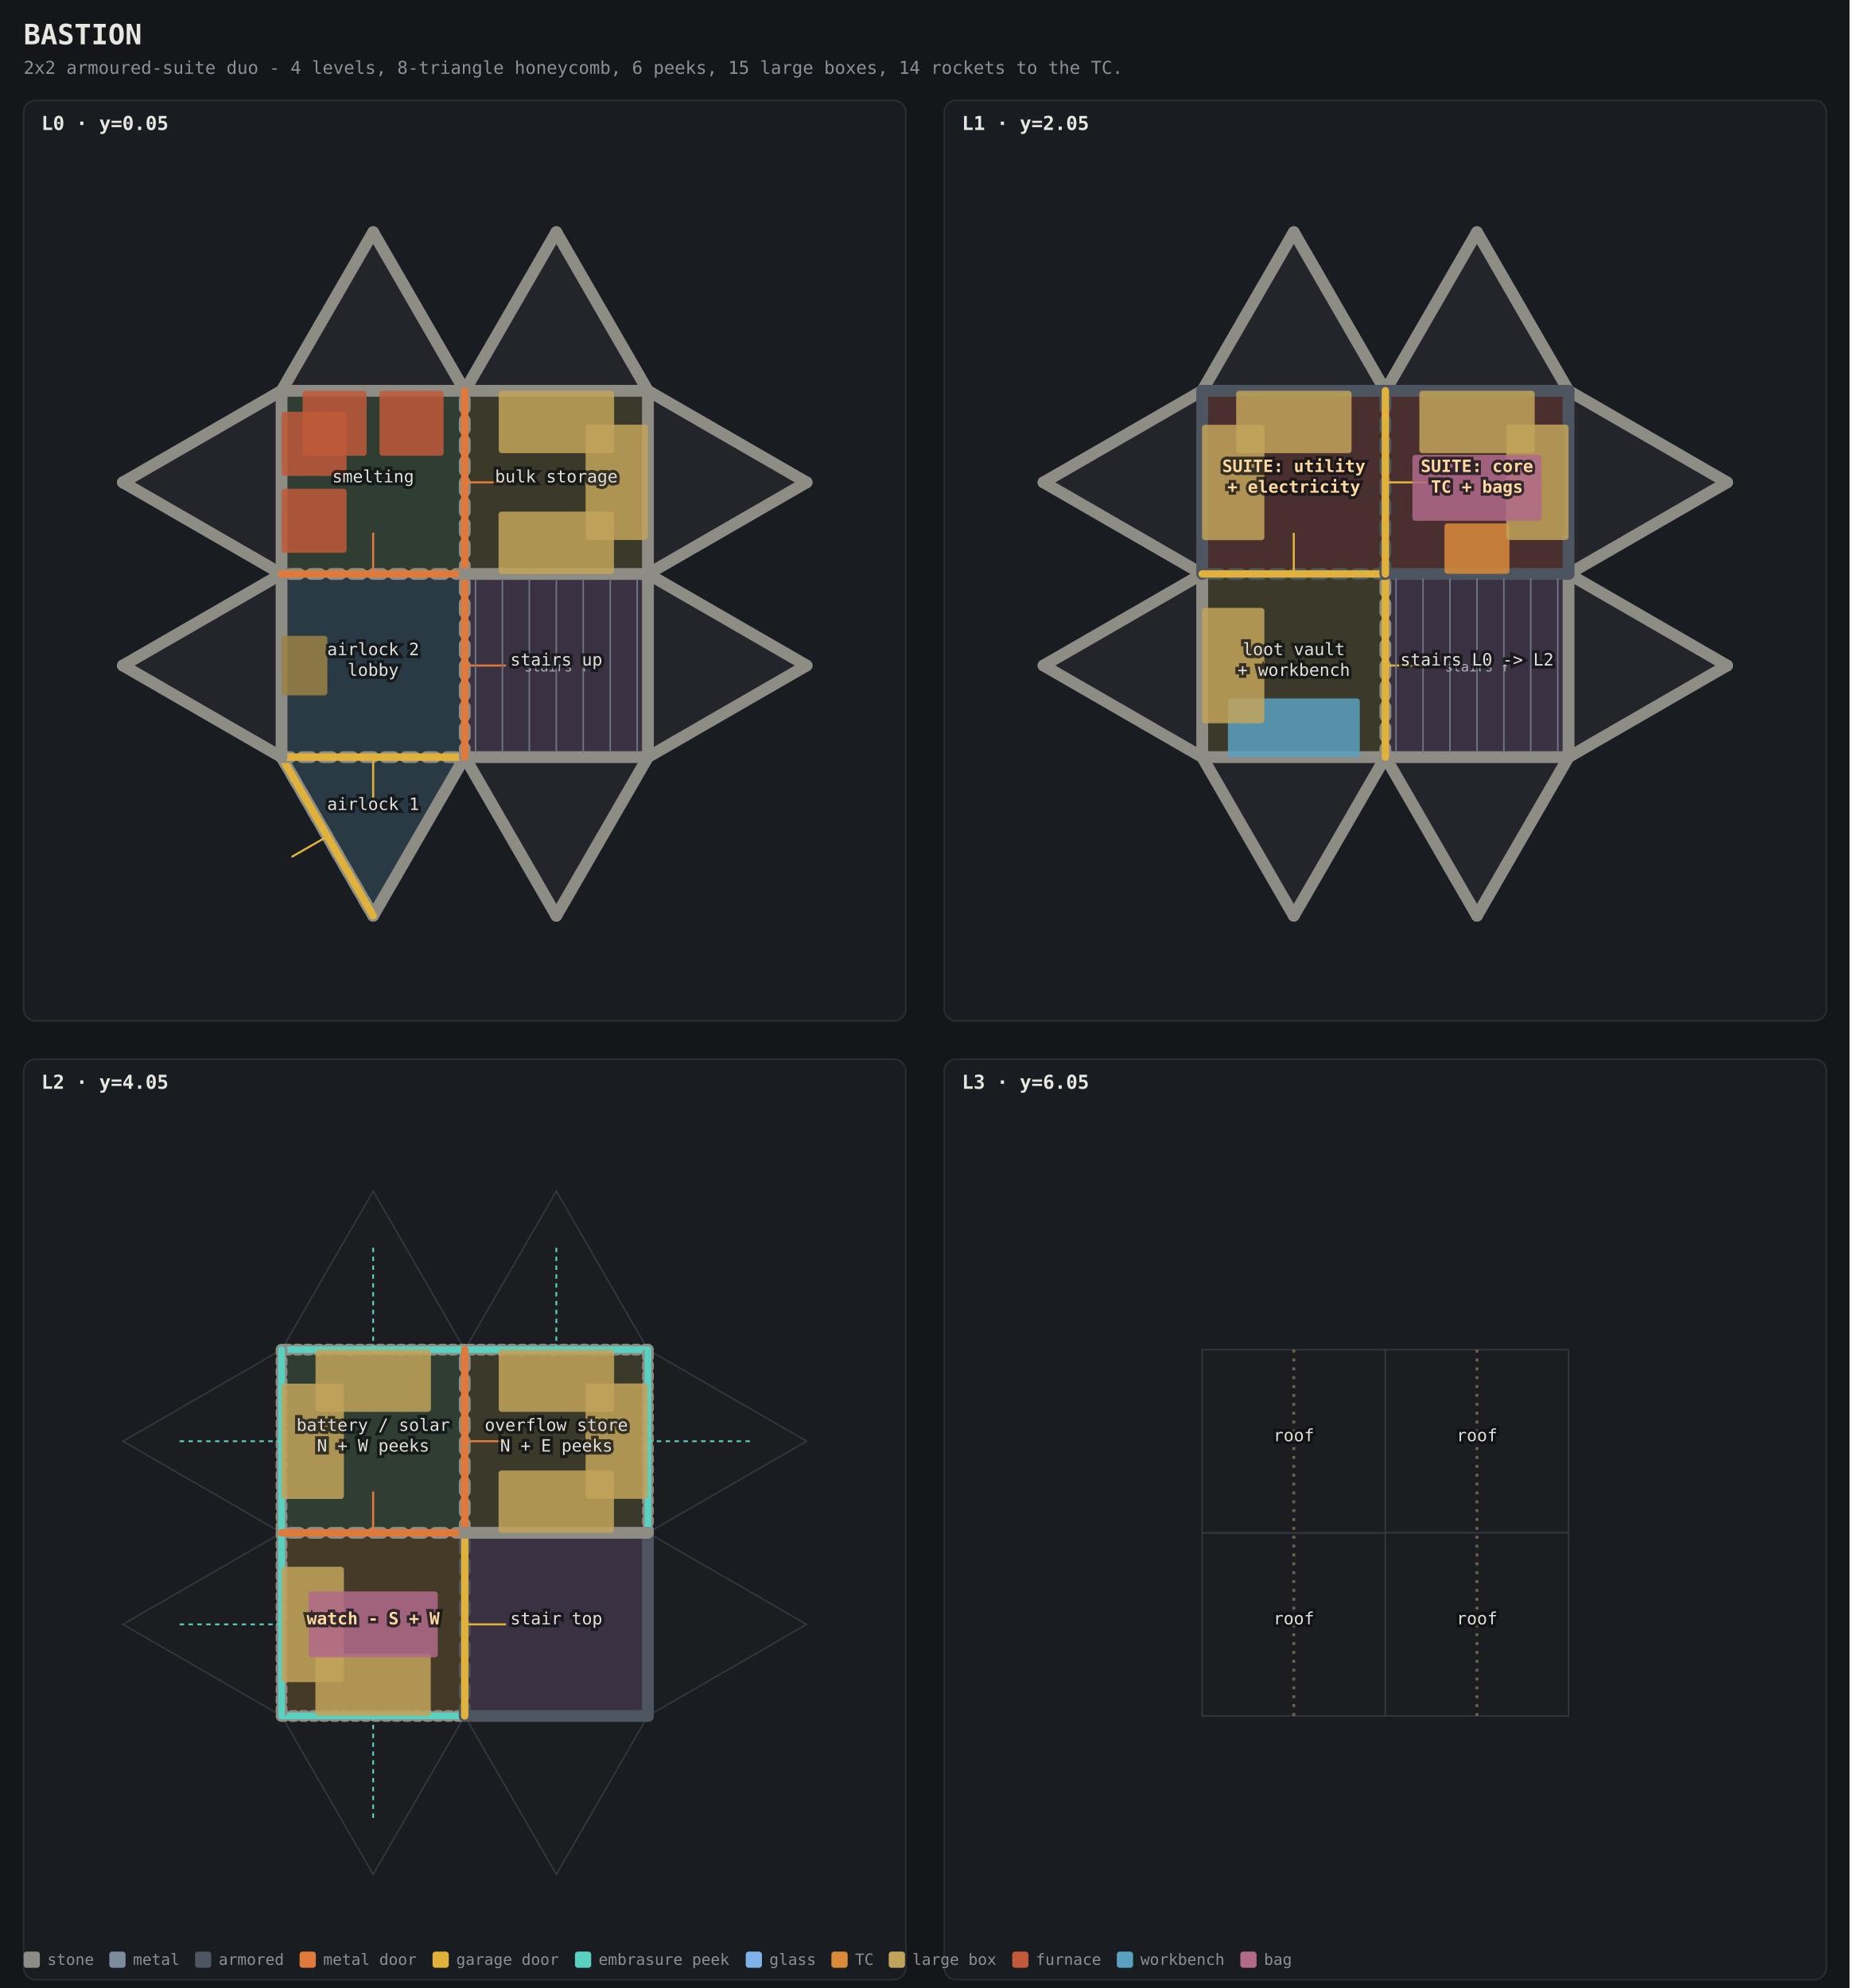
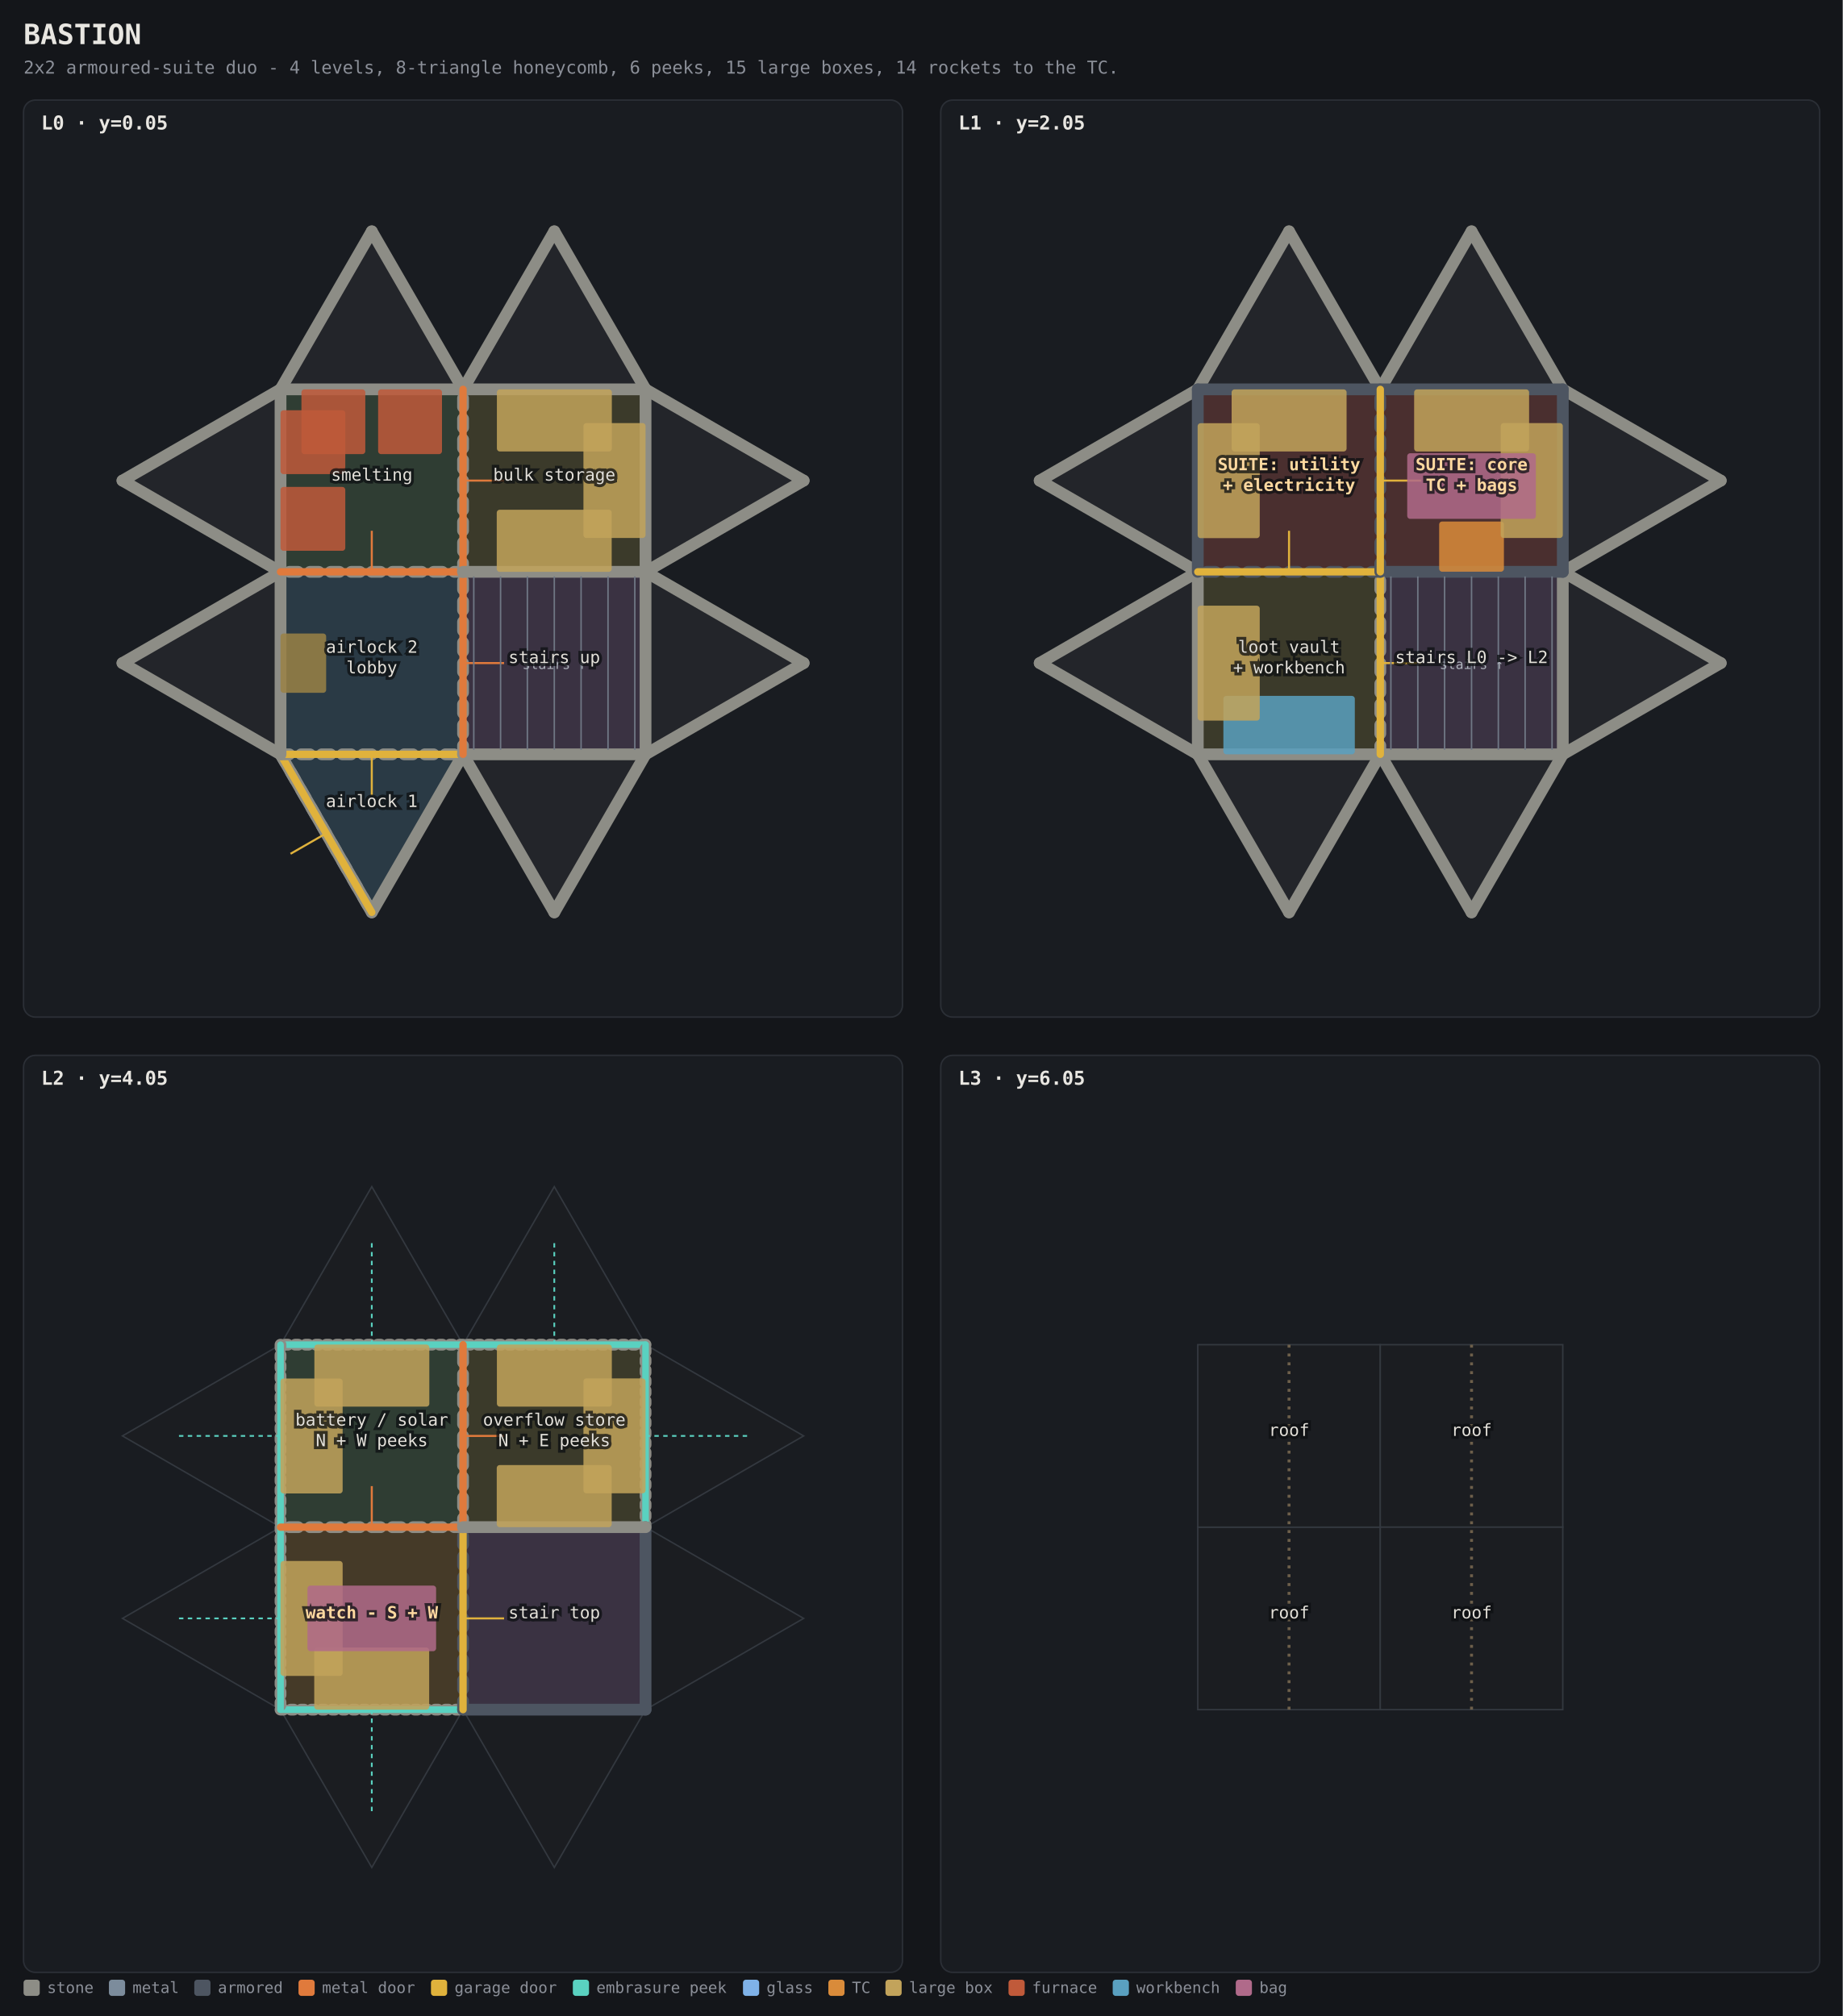
- <svg xmlns="http://www.w3.org/2000/svg" width="1252" height="1346" viewBox="0 0 1252 1346" font-family="ui-monospace,Menlo,Consolas,monospace">
+ <svg xmlns="http://www.w3.org/2000/svg" width="1252" height="1370" viewBox="0 0 1252 1370" font-family="ui-monospace,Menlo,Consolas,monospace">
  <rect width="100%" height="100%" fill="#14161a" />
  <text x="16" y="30" fill="#e8e6e1" font-size="19" font-weight="700">BASTION</text>
  <text x="16" y="50" fill="#8b8f98" font-size="12">2x2 armoured-suite duo - 4 levels, 8-triangle honeycomb, 6 peeks, 15 large boxes, 14 rockets to the TC.</text>
  <rect x="16" y="68" width="597.168" height="623.168" rx="8" fill="#191c21" stroke="#2b2f36" />
  <text x="28" y="88" fill="#e8e6e1" font-size="13" font-weight="700">L0 · y=0.05</text>
  <polygon points="190.6,512.6 314.6,512.6 314.6,388.6 190.6,388.6" fill="#2a3a45" stroke="#33383f" stroke-width="1" />
  <polygon points="314.6,512.6 438.6,512.6 438.6,388.6 314.6,388.6" fill="#3a3242" stroke="#33383f" stroke-width="1" />
  <polygon points="190.6,388.6 314.6,388.6 314.6,264.6 190.6,264.6" fill="#2f3d33" stroke="#33383f" stroke-width="1" />
  <polygon points="314.6,388.6 438.6,388.6 438.6,264.6 314.6,264.6" fill="#3b3a2a" stroke="#33383f" stroke-width="1" />
  <polygon points="190.6,512.6 314.6,512.6 252.6,620.0" fill="#2a3a45" stroke="#33383f" stroke-width="1" />
  <polygon points="190.6,388.6 190.6,512.6 83.2,450.6" fill="#23252a" stroke="#33383f" stroke-width="1" />
  <polygon points="314.6,512.6 438.6,512.6 376.6,620.0" fill="#23252a" stroke="#33383f" stroke-width="1" />
  <polygon points="438.6,512.6 438.6,388.6 546.0,450.6" fill="#23252a" stroke="#33383f" stroke-width="1" />
  <polygon points="314.6,264.6 190.6,264.6 252.6,157.2" fill="#23252a" stroke="#33383f" stroke-width="1" />
  <polygon points="190.6,264.6 190.6,388.6 83.2,326.6" fill="#23252a" stroke="#33383f" stroke-width="1" />
  <polygon points="438.6,264.6 314.6,264.6 376.6,157.2" fill="#23252a" stroke="#33383f" stroke-width="1" />
  <polygon points="438.6,388.6 438.6,264.6 546.0,326.6" fill="#23252a" stroke="#33383f" stroke-width="1" />
  <line x1="190.6" y1="512.6" x2="252.6" y2="620.0" stroke="#8d8d86" stroke-width="8" stroke-linecap="round" />
  <line x1="252.6" y1="620.0" x2="314.6" y2="512.6" stroke="#8d8d86" stroke-width="8" stroke-linecap="round" />
  <line x1="190.6" y1="388.6" x2="83.2" y2="450.6" stroke="#8d8d86" stroke-width="8" stroke-linecap="round" />
  <line x1="83.2" y1="450.6" x2="190.6" y2="512.6" stroke="#8d8d86" stroke-width="8" stroke-linecap="round" />
  <line x1="314.6" y1="512.6" x2="376.6" y2="620.0" stroke="#8d8d86" stroke-width="8" stroke-linecap="round" />
  <line x1="376.6" y1="620.0" x2="438.6" y2="512.6" stroke="#8d8d86" stroke-width="8" stroke-linecap="round" />
  <line x1="438.6" y1="512.6" x2="546.0" y2="450.6" stroke="#8d8d86" stroke-width="8" stroke-linecap="round" />
  <line x1="546.0" y1="450.6" x2="438.6" y2="388.6" stroke="#8d8d86" stroke-width="8" stroke-linecap="round" />
  <line x1="314.6" y1="264.6" x2="252.6" y2="157.2" stroke="#8d8d86" stroke-width="8" stroke-linecap="round" />
  <line x1="252.6" y1="157.2" x2="190.6" y2="264.6" stroke="#8d8d86" stroke-width="8" stroke-linecap="round" />
  <line x1="190.6" y1="264.6" x2="83.2" y2="326.6" stroke="#8d8d86" stroke-width="8" stroke-linecap="round" />
  <line x1="83.2" y1="326.6" x2="190.6" y2="388.6" stroke="#8d8d86" stroke-width="8" stroke-linecap="round" />
  <line x1="438.6" y1="264.6" x2="376.6" y2="157.2" stroke="#8d8d86" stroke-width="8" stroke-linecap="round" />
  <line x1="376.6" y1="157.2" x2="314.6" y2="264.6" stroke="#8d8d86" stroke-width="8" stroke-linecap="round" />
  <line x1="438.6" y1="388.6" x2="546.0" y2="326.6" stroke="#8d8d86" stroke-width="8" stroke-linecap="round" />
  <line x1="546.0" y1="326.6" x2="438.6" y2="264.6" stroke="#8d8d86" stroke-width="8" stroke-linecap="round" />
  <line x1="190.6" y1="512.6" x2="252.6" y2="620.0" stroke="#8d8d86" stroke-width="8" stroke-linecap="round" stroke-dasharray="6 8" />
  <line x1="190.6" y1="512.6" x2="252.6" y2="620.0" stroke="#e0b23c" stroke-width="5" stroke-linecap="round" />
  <line x1="221.6" y1="566.3" x2="197.4" y2="580.2" stroke="#e0b23c" stroke-width="1.4" />
  <line x1="190.6" y1="512.6" x2="314.6" y2="512.6" stroke="#8d8d86" stroke-width="8" stroke-linecap="round" stroke-dasharray="6 8" />
  <line x1="190.6" y1="512.6" x2="314.6" y2="512.6" stroke="#e0b23c" stroke-width="5" stroke-linecap="round" />
  <line x1="252.6" y1="512.6" x2="252.6" y2="540.5" stroke="#e0b23c" stroke-width="1.4" />
  <line x1="190.6" y1="388.6" x2="190.6" y2="512.6" stroke="#8d8d86" stroke-width="8" stroke-linecap="round" />
  <line x1="314.6" y1="512.6" x2="438.6" y2="512.6" stroke="#8d8d86" stroke-width="8" stroke-linecap="round" />
  <line x1="438.6" y1="512.6" x2="438.6" y2="388.6" stroke="#8d8d86" stroke-width="8" stroke-linecap="round" />
  <line x1="314.6" y1="264.6" x2="190.6" y2="264.6" stroke="#8d8d86" stroke-width="8" stroke-linecap="round" />
  <line x1="190.6" y1="264.6" x2="190.6" y2="388.6" stroke="#8d8d86" stroke-width="8" stroke-linecap="round" />
  <line x1="438.6" y1="264.6" x2="314.6" y2="264.6" stroke="#8d8d86" stroke-width="8" stroke-linecap="round" />
  <line x1="438.6" y1="388.6" x2="438.6" y2="264.6" stroke="#8d8d86" stroke-width="8" stroke-linecap="round" />
  <line x1="314.6" y1="512.6" x2="314.6" y2="388.6" stroke="#8d8d86" stroke-width="8" stroke-linecap="round" stroke-dasharray="6 8" />
  <line x1="314.6" y1="512.6" x2="314.6" y2="388.6" stroke="#e07a3c" stroke-width="5" stroke-linecap="round" />
  <line x1="314.6" y1="450.6" x2="342.5" y2="450.6" stroke="#e07a3c" stroke-width="1.4" />
  <line x1="314.6" y1="388.6" x2="190.6" y2="388.6" stroke="#8d8d86" stroke-width="8" stroke-linecap="round" stroke-dasharray="6 8" />
  <line x1="314.6" y1="388.6" x2="190.6" y2="388.6" stroke="#e07a3c" stroke-width="5" stroke-linecap="round" />
  <line x1="252.6" y1="388.6" x2="252.6" y2="360.7" stroke="#e07a3c" stroke-width="1.4" />
  <line x1="314.6" y1="388.6" x2="314.6" y2="264.6" stroke="#8d8d86" stroke-width="8" stroke-linecap="round" stroke-dasharray="6 8" />
  <line x1="314.6" y1="388.6" x2="314.6" y2="264.6" stroke="#e07a3c" stroke-width="5" stroke-linecap="round" />
  <line x1="314.6" y1="326.6" x2="342.5" y2="326.6" stroke="#e07a3c" stroke-width="1.4" />
  <line x1="438.6" y1="388.6" x2="314.6" y2="388.6" stroke="#8d8d86" stroke-width="8" stroke-linecap="round" />
  <line x1="431.3" y1="509.5" x2="431.3" y2="391.7" stroke="#6f7784" stroke-width="1" />
  <line x1="413.1" y1="509.5" x2="413.1" y2="391.7" stroke="#6f7784" stroke-width="1" />
  <line x1="394.8" y1="509.5" x2="394.8" y2="391.7" stroke="#6f7784" stroke-width="1" />
  <line x1="376.6" y1="509.5" x2="376.6" y2="391.7" stroke="#6f7784" stroke-width="1" />
  <line x1="358.3" y1="509.5" x2="358.3" y2="391.7" stroke="#6f7784" stroke-width="1" />
  <line x1="340.1" y1="509.5" x2="340.1" y2="391.7" stroke="#6f7784" stroke-width="1" />
  <line x1="321.9" y1="509.5" x2="321.9" y2="391.7" stroke="#6f7784" stroke-width="1" />
  <text x="376.6" y="454.6" fill="#aeb4bd" font-size="9" text-anchor="middle">stairs ↑</text>
  <g transform="translate(206.1,450.6) rotate(-90.0)">
    <rect x="-20.2" y="-15.5" width="40.3" height="31.0" rx="2" fill="#9a8146" fill-opacity="0.85" stroke="#11131600" />
  </g>
  <g transform="translate(226.5,286.6) rotate(-180.0)">
    <rect x="-21.7" y="-22.0" width="43.4" height="44.0" rx="2" fill="#c05a3a" fill-opacity="0.85" stroke="#11131600" />
  </g>
  <g transform="translate(278.6,286.6) rotate(-180.0)">
    <rect x="-21.7" y="-22.0" width="43.4" height="44.0" rx="2" fill="#c05a3a" fill-opacity="0.85" stroke="#11131600" />
  </g>
  <g transform="translate(212.6,352.6) rotate(-90.0)">
    <rect x="-21.7" y="-22.0" width="43.4" height="44.0" rx="2" fill="#c05a3a" fill-opacity="0.85" stroke="#11131600" />
  </g>
  <g transform="translate(212.6,300.5) rotate(-90.0)">
    <rect x="-21.7" y="-22.0" width="43.4" height="44.0" rx="2" fill="#c05a3a" fill-opacity="0.85" stroke="#11131600" />
  </g>
  <g transform="translate(376.6,285.7) rotate(-180.0)">
    <rect x="-39.1" y="-21.1" width="78.1" height="42.2" rx="2" fill="#c2a35b" fill-opacity="0.85" stroke="#11131600" />
  </g>
  <g transform="translate(417.5,326.6) rotate(-270.0)">
    <rect x="-39.1" y="-21.1" width="78.1" height="42.2" rx="2" fill="#c2a35b" fill-opacity="0.85" stroke="#11131600" />
  </g>
  <g transform="translate(376.6,367.5) rotate(0.0)">
    <rect x="-39.1" y="-21.1" width="78.1" height="42.2" rx="2" fill="#c2a35b" fill-opacity="0.85" stroke="#11131600" />
  </g>
  <text x="252.6" y="443.6" fill="#0d0f12" fill-opacity="0.75" font-size="11.5" text-anchor="middle" stroke="#0d0f12" stroke-opacity="0.75" stroke-width="4" paint-order="stroke">airlock 2</text>
  <text x="252.6" y="443.6" fill="#e4e1da" font-size="11.5" font-weight="400" text-anchor="middle">airlock 2</text>
  <text x="252.6" y="457.6" fill="#0d0f12" fill-opacity="0.75" font-size="11.5" text-anchor="middle" stroke="#0d0f12" stroke-opacity="0.75" stroke-width="4" paint-order="stroke">lobby</text>
  <text x="252.6" y="457.6" fill="#e4e1da" font-size="11.5" font-weight="400" text-anchor="middle">lobby</text>
  <text x="376.6" y="450.6" fill="#0d0f12" fill-opacity="0.75" font-size="11.5" text-anchor="middle" stroke="#0d0f12" stroke-opacity="0.75" stroke-width="4" paint-order="stroke">stairs up</text>
  <text x="376.6" y="450.6" fill="#e4e1da" font-size="11.5" font-weight="400" text-anchor="middle">stairs up</text>
  <text x="252.6" y="326.6" fill="#0d0f12" fill-opacity="0.75" font-size="11.5" text-anchor="middle" stroke="#0d0f12" stroke-opacity="0.75" stroke-width="4" paint-order="stroke">smelting</text>
  <text x="252.6" y="326.6" fill="#e4e1da" font-size="11.5" font-weight="400" text-anchor="middle">smelting</text>
  <text x="376.6" y="326.6" fill="#0d0f12" fill-opacity="0.75" font-size="11.5" text-anchor="middle" stroke="#0d0f12" stroke-opacity="0.75" stroke-width="4" paint-order="stroke">bulk storage</text>
  <text x="376.6" y="326.6" fill="#e4e1da" font-size="11.5" font-weight="400" text-anchor="middle">bulk storage</text>
  <text x="252.6" y="548.4" fill="#0d0f12" fill-opacity="0.75" font-size="11.5" text-anchor="middle" stroke="#0d0f12" stroke-opacity="0.75" stroke-width="4" paint-order="stroke">airlock 1</text>
  <text x="252.6" y="548.4" fill="#e4e1da" font-size="11.5" font-weight="400" text-anchor="middle">airlock 1</text>
  <rect x="639.168" y="68" width="597.168" height="623.168" rx="8" fill="#191c21" stroke="#2b2f36" />
  <text x="651.168" y="88" fill="#e8e6e1" font-size="13" font-weight="700">L1 · y=2.05</text>
  <polygon points="813.8,512.6 937.8,512.6 937.8,388.6 813.8,388.6" fill="#3b3a2a" stroke="#33383f" stroke-width="1" />
  <polygon points="813.8,512.6 937.8,512.6 875.8,620.0" fill="#23252a" stroke="#33383f" stroke-width="1" />
  <polygon points="813.8,388.6 813.8,512.6 706.4,450.6" fill="#23252a" stroke="#33383f" stroke-width="1" />
  <polygon points="937.8,512.6 1061.8,512.6 999.8,620.0" fill="#23252a" stroke="#33383f" stroke-width="1" />
  <polygon points="1061.8,512.6 1061.8,388.6 1169.1,450.6" fill="#23252a" stroke="#33383f" stroke-width="1" />
  <polygon points="937.8,264.6 813.8,264.6 875.8,157.2" fill="#23252a" stroke="#33383f" stroke-width="1" />
  <polygon points="813.8,264.6 813.8,388.6 706.4,326.6" fill="#23252a" stroke="#33383f" stroke-width="1" />
  <polygon points="1061.8,264.6 937.8,264.6 999.8,157.2" fill="#23252a" stroke="#33383f" stroke-width="1" />
  <polygon points="1061.8,388.6 1061.8,264.6 1169.1,326.6" fill="#23252a" stroke="#33383f" stroke-width="1" />
  <polygon points="813.8,388.6 937.8,388.6 937.8,264.6 813.8,264.6" fill="#4a2f2f" stroke="#33383f" stroke-width="1" />
  <polygon points="937.8,388.6 1061.8,388.6 1061.8,264.6 937.8,264.6" fill="#4a2f2f" stroke="#33383f" stroke-width="1" />
  <polygon points="937.8,512.6 1061.8,512.6 1061.8,388.6 937.8,388.6" fill="#3a3242" stroke="#33383f" stroke-width="1" />
  <line x1="813.8" y1="512.6" x2="875.8" y2="620.0" stroke="#8d8d86" stroke-width="8" stroke-linecap="round" />
  <line x1="875.8" y1="620.0" x2="937.8" y2="512.6" stroke="#8d8d86" stroke-width="8" stroke-linecap="round" />
  <line x1="813.8" y1="388.6" x2="706.4" y2="450.6" stroke="#8d8d86" stroke-width="8" stroke-linecap="round" />
  <line x1="706.4" y1="450.6" x2="813.8" y2="512.6" stroke="#8d8d86" stroke-width="8" stroke-linecap="round" />
  <line x1="937.8" y1="512.6" x2="999.8" y2="620.0" stroke="#8d8d86" stroke-width="8" stroke-linecap="round" />
  <line x1="999.8" y1="620.0" x2="1061.8" y2="512.6" stroke="#8d8d86" stroke-width="8" stroke-linecap="round" />
  <line x1="1061.8" y1="512.6" x2="1169.1" y2="450.6" stroke="#8d8d86" stroke-width="8" stroke-linecap="round" />
  <line x1="1169.1" y1="450.6" x2="1061.8" y2="388.6" stroke="#8d8d86" stroke-width="8" stroke-linecap="round" />
  <line x1="937.8" y1="264.6" x2="875.8" y2="157.2" stroke="#8d8d86" stroke-width="8" stroke-linecap="round" />
  <line x1="875.8" y1="157.2" x2="813.8" y2="264.6" stroke="#8d8d86" stroke-width="8" stroke-linecap="round" />
  <line x1="813.8" y1="264.6" x2="706.4" y2="326.6" stroke="#8d8d86" stroke-width="8" stroke-linecap="round" />
  <line x1="706.4" y1="326.6" x2="813.8" y2="388.6" stroke="#8d8d86" stroke-width="8" stroke-linecap="round" />
  <line x1="1061.8" y1="264.6" x2="999.8" y2="157.2" stroke="#8d8d86" stroke-width="8" stroke-linecap="round" />
  <line x1="999.8" y1="157.2" x2="937.8" y2="264.6" stroke="#8d8d86" stroke-width="8" stroke-linecap="round" />
  <line x1="1061.8" y1="388.6" x2="1169.1" y2="326.6" stroke="#8d8d86" stroke-width="8" stroke-linecap="round" />
  <line x1="1169.1" y1="326.6" x2="1061.8" y2="264.6" stroke="#8d8d86" stroke-width="8" stroke-linecap="round" />
  <line x1="813.8" y1="512.6" x2="937.8" y2="512.6" stroke="#8d8d86" stroke-width="8" stroke-linecap="round" />
  <line x1="813.8" y1="388.6" x2="813.8" y2="512.6" stroke="#8d8d86" stroke-width="8" stroke-linecap="round" />
  <line x1="937.8" y1="512.6" x2="1061.8" y2="512.6" stroke="#8d8d86" stroke-width="8" stroke-linecap="round" />
  <line x1="1061.8" y1="512.6" x2="1061.8" y2="388.6" stroke="#8d8d86" stroke-width="8" stroke-linecap="round" />
  <line x1="937.8" y1="264.6" x2="813.8" y2="264.6" stroke="#4d5561" stroke-width="8" stroke-linecap="round" />
  <line x1="813.8" y1="264.6" x2="813.8" y2="388.6" stroke="#4d5561" stroke-width="8" stroke-linecap="round" />
  <line x1="1061.8" y1="264.6" x2="937.8" y2="264.6" stroke="#4d5561" stroke-width="8" stroke-linecap="round" />
  <line x1="1061.8" y1="388.6" x2="1061.8" y2="264.6" stroke="#4d5561" stroke-width="8" stroke-linecap="round" />
  <line x1="1061.8" y1="388.6" x2="937.8" y2="388.6" stroke="#4d5561" stroke-width="8" stroke-linecap="round" />
  <line x1="937.8" y1="512.6" x2="937.8" y2="388.6" stroke="#8d8d86" stroke-width="8" stroke-linecap="round" stroke-dasharray="6 8" />
  <line x1="937.8" y1="512.6" x2="937.8" y2="388.6" stroke="#e0b23c" stroke-width="5" stroke-linecap="round" />
  <line x1="937.8" y1="450.6" x2="965.7" y2="450.6" stroke="#e0b23c" stroke-width="1.4" />
  <line x1="937.8" y1="388.6" x2="813.8" y2="388.6" stroke="#4d5561" stroke-width="8" stroke-linecap="round" stroke-dasharray="6 8" />
  <line x1="937.8" y1="388.6" x2="813.8" y2="388.6" stroke="#e0b23c" stroke-width="5" stroke-linecap="round" />
  <line x1="875.8" y1="388.6" x2="875.8" y2="360.7" stroke="#e0b23c" stroke-width="1.4" />
  <line x1="937.8" y1="388.6" x2="937.8" y2="264.6" stroke="#4d5561" stroke-width="8" stroke-linecap="round" stroke-dasharray="6 8" />
  <line x1="937.8" y1="388.6" x2="937.8" y2="264.6" stroke="#e0b23c" stroke-width="5" stroke-linecap="round" />
  <line x1="937.8" y1="326.6" x2="965.7" y2="326.6" stroke="#e0b23c" stroke-width="1.4" />
  <line x1="1054.5" y1="509.5" x2="1054.5" y2="391.7" stroke="#6f7784" stroke-width="1" />
  <line x1="1036.2" y1="509.5" x2="1036.2" y2="391.7" stroke="#6f7784" stroke-width="1" />
  <line x1="1018.0" y1="509.5" x2="1018.0" y2="391.7" stroke="#6f7784" stroke-width="1" />
  <line x1="999.8" y1="509.5" x2="999.8" y2="391.7" stroke="#6f7784" stroke-width="1" />
  <line x1="981.5" y1="509.5" x2="981.5" y2="391.7" stroke="#6f7784" stroke-width="1" />
  <line x1="963.3" y1="509.5" x2="963.3" y2="391.7" stroke="#6f7784" stroke-width="1" />
  <line x1="945.0" y1="509.5" x2="945.0" y2="391.7" stroke="#6f7784" stroke-width="1" />
  <text x="999.8" y="454.6" fill="#aeb4bd" font-size="9" text-anchor="middle">stairs ↑</text>
  <g transform="translate(875.8,492.7) rotate(0.0)">
    <rect x="-44.6" y="-19.8" width="89.3" height="39.7" rx="2" fill="#5aa0c0" fill-opacity="0.85" stroke="#11131600" />
  </g>
  <g transform="translate(834.8,450.6) rotate(-90.0)">
    <rect x="-39.1" y="-21.1" width="78.1" height="42.2" rx="2" fill="#c2a35b" fill-opacity="0.85" stroke="#11131600" />
  </g>
  <g transform="translate(875.8,285.7) rotate(-180.0)">
    <rect x="-39.1" y="-21.1" width="78.1" height="42.2" rx="2" fill="#c2a35b" fill-opacity="0.85" stroke="#11131600" />
  </g>
  <g transform="translate(834.8,326.6) rotate(-90.0)">
    <rect x="-39.1" y="-21.1" width="78.1" height="42.2" rx="2" fill="#c2a35b" fill-opacity="0.85" stroke="#11131600" />
  </g>
  <g transform="translate(999.8,371.5) rotate(0.0)">
    <rect x="-22.0" y="-17.1" width="44.0" height="34.1" rx="2" fill="#d98b3a" fill-opacity="0.85" stroke="#11131600" />
  </g>
  <g transform="translate(999.8,285.7) rotate(-180.0)">
    <rect x="-39.1" y="-21.1" width="78.1" height="42.2" rx="2" fill="#c2a35b" fill-opacity="0.85" stroke="#11131600" />
  </g>
  <g transform="translate(1040.7,326.6) rotate(-270.0)">
    <rect x="-39.1" y="-21.1" width="78.1" height="42.2" rx="2" fill="#c2a35b" fill-opacity="0.85" stroke="#11131600" />
  </g>
  <g transform="translate(999.8,330.3) rotate(0.0)">
    <rect x="-43.7" y="-22.3" width="87.4" height="44.6" rx="2" fill="#b06a8a" fill-opacity="0.85" stroke="#11131600" />
  </g>
  <text x="875.8" y="443.6" fill="#0d0f12" fill-opacity="0.75" font-size="11.5" text-anchor="middle" stroke="#0d0f12" stroke-opacity="0.75" stroke-width="4" paint-order="stroke">loot vault</text>
  <text x="875.8" y="443.6" fill="#e4e1da" font-size="11.5" font-weight="400" text-anchor="middle">loot vault</text>
  <text x="875.8" y="457.6" fill="#0d0f12" fill-opacity="0.75" font-size="11.5" text-anchor="middle" stroke="#0d0f12" stroke-opacity="0.75" stroke-width="4" paint-order="stroke">+ workbench</text>
  <text x="875.8" y="457.6" fill="#e4e1da" font-size="11.5" font-weight="400" text-anchor="middle">+ workbench</text>
  <text x="875.8" y="319.6" fill="#0d0f12" fill-opacity="0.75" font-size="11.5" text-anchor="middle" stroke="#0d0f12" stroke-opacity="0.75" stroke-width="4" paint-order="stroke">SUITE: utility</text>
  <text x="875.8" y="319.6" fill="#ffd9a0" font-size="11.5" font-weight="700" text-anchor="middle">SUITE: utility</text>
  <text x="875.8" y="333.6" fill="#0d0f12" fill-opacity="0.75" font-size="11.5" text-anchor="middle" stroke="#0d0f12" stroke-opacity="0.75" stroke-width="4" paint-order="stroke">+ electricity</text>
  <text x="875.8" y="333.6" fill="#ffd9a0" font-size="11.5" font-weight="700" text-anchor="middle">+ electricity</text>
  <text x="999.8" y="319.6" fill="#0d0f12" fill-opacity="0.75" font-size="11.5" text-anchor="middle" stroke="#0d0f12" stroke-opacity="0.75" stroke-width="4" paint-order="stroke">SUITE: core</text>
  <text x="999.8" y="319.6" fill="#ffd9a0" font-size="11.5" font-weight="700" text-anchor="middle">SUITE: core</text>
  <text x="999.8" y="333.6" fill="#0d0f12" fill-opacity="0.75" font-size="11.5" text-anchor="middle" stroke="#0d0f12" stroke-opacity="0.75" stroke-width="4" paint-order="stroke">TC + bags</text>
  <text x="999.8" y="333.6" fill="#ffd9a0" font-size="11.5" font-weight="700" text-anchor="middle">TC + bags</text>
  <text x="999.8" y="450.6" fill="#0d0f12" fill-opacity="0.75" font-size="11.5" text-anchor="middle" stroke="#0d0f12" stroke-opacity="0.75" stroke-width="4" paint-order="stroke">stairs L0 -&gt; L2</text>
  <text x="999.8" y="450.6" fill="#e4e1da" font-size="11.5" font-weight="400" text-anchor="middle">stairs L0 -&gt; L2</text>
  <rect x="16" y="717.168" width="597.168" height="623.168" rx="8" fill="#191c21" stroke="#2b2f36" />
  <text x="28" y="737.168" fill="#e8e6e1" font-size="13" font-weight="700">L2 · y=4.05</text>
  <polygon points="190.6,1161.8 314.6,1161.8 314.6,1037.8 190.6,1037.8" fill="#453a28" stroke="#33383f" stroke-width="1" />
  <polygon points="190.6,1161.8 314.6,1161.8 252.6,1269.1" fill="#1b1d21" stroke="#33383f" stroke-width="1" />
  <polygon points="190.6,1037.8 190.6,1161.8 83.2,1099.8" fill="#1b1d21" stroke="#33383f" stroke-width="1" />
  <polygon points="314.6,1161.8 438.6,1161.8 376.6,1269.1" fill="#1b1d21" stroke="#33383f" stroke-width="1" />
  <polygon points="438.6,1161.8 438.6,1037.8 546.0,1099.8" fill="#1b1d21" stroke="#33383f" stroke-width="1" />
  <polygon points="314.6,913.8 190.6,913.8 252.6,806.4" fill="#1b1d21" stroke="#33383f" stroke-width="1" />
  <polygon points="190.6,913.8 190.6,1037.8 83.2,975.8" fill="#1b1d21" stroke="#33383f" stroke-width="1" />
  <polygon points="438.6,913.8 314.6,913.8 376.6,806.4" fill="#1b1d21" stroke="#33383f" stroke-width="1" />
  <polygon points="438.6,1037.8 438.6,913.8 546.0,975.8" fill="#1b1d21" stroke="#33383f" stroke-width="1" />
  <polygon points="190.6,1037.8 314.6,1037.8 314.6,913.8 190.6,913.8" fill="#2f3d33" stroke="#33383f" stroke-width="1" />
  <polygon points="314.6,1037.8 438.6,1037.8 438.6,913.8 314.6,913.8" fill="#3b3a2a" stroke="#33383f" stroke-width="1" />
  <polygon points="314.6,1161.8 438.6,1161.8 438.6,1037.8 314.6,1037.8" fill="#3a3242" stroke="#33383f" stroke-width="1" />
  <line x1="190.6" y1="1161.8" x2="314.6" y2="1161.8" stroke="#8d8d86" stroke-width="8" stroke-linecap="round" stroke-dasharray="2 5" />
  <line x1="190.6" y1="1161.8" x2="314.6" y2="1161.8" stroke="#5ad1c0" stroke-width="4.5" stroke-linecap="round" />
  <line x1="252.6" y1="1161.8" x2="252.6" y2="1233.1" stroke="#5ad1c0" stroke-width="1.2" stroke-dasharray="3 3" />
  <line x1="190.6" y1="1037.8" x2="190.6" y2="1161.8" stroke="#8d8d86" stroke-width="8" stroke-linecap="round" stroke-dasharray="2 5" />
  <line x1="190.6" y1="1037.8" x2="190.6" y2="1161.8" stroke="#5ad1c0" stroke-width="4.5" stroke-linecap="round" />
  <line x1="190.6" y1="1099.8" x2="119.3" y2="1099.8" stroke="#5ad1c0" stroke-width="1.2" stroke-dasharray="3 3" />
  <line x1="314.6" y1="913.8" x2="190.6" y2="913.8" stroke="#8d8d86" stroke-width="8" stroke-linecap="round" stroke-dasharray="2 5" />
  <line x1="314.6" y1="913.8" x2="190.6" y2="913.8" stroke="#5ad1c0" stroke-width="4.5" stroke-linecap="round" />
  <line x1="252.6" y1="913.8" x2="252.6" y2="842.5" stroke="#5ad1c0" stroke-width="1.2" stroke-dasharray="3 3" />
  <line x1="190.6" y1="913.8" x2="190.6" y2="1037.8" stroke="#8d8d86" stroke-width="8" stroke-linecap="round" stroke-dasharray="2 5" />
  <line x1="190.6" y1="913.8" x2="190.6" y2="1037.8" stroke="#5ad1c0" stroke-width="4.5" stroke-linecap="round" />
  <line x1="190.6" y1="975.8" x2="119.3" y2="975.8" stroke="#5ad1c0" stroke-width="1.2" stroke-dasharray="3 3" />
  <line x1="438.6" y1="913.8" x2="314.6" y2="913.8" stroke="#8d8d86" stroke-width="8" stroke-linecap="round" stroke-dasharray="2 5" />
  <line x1="438.6" y1="913.8" x2="314.6" y2="913.8" stroke="#5ad1c0" stroke-width="4.5" stroke-linecap="round" />
  <line x1="376.6" y1="913.8" x2="376.6" y2="842.5" stroke="#5ad1c0" stroke-width="1.2" stroke-dasharray="3 3" />
  <line x1="438.6" y1="1037.8" x2="438.6" y2="913.8" stroke="#8d8d86" stroke-width="8" stroke-linecap="round" stroke-dasharray="2 5" />
  <line x1="438.6" y1="1037.8" x2="438.6" y2="913.8" stroke="#5ad1c0" stroke-width="4.5" stroke-linecap="round" />
  <line x1="438.6" y1="975.8" x2="509.9" y2="975.8" stroke="#5ad1c0" stroke-width="1.2" stroke-dasharray="3 3" />
  <line x1="314.6" y1="1161.8" x2="438.6" y2="1161.8" stroke="#4d5561" stroke-width="8" stroke-linecap="round" />
  <line x1="438.6" y1="1161.8" x2="438.6" y2="1037.8" stroke="#4d5561" stroke-width="8" stroke-linecap="round" />
  <line x1="314.6" y1="1161.8" x2="314.6" y2="1037.8" stroke="#4d5561" stroke-width="8" stroke-linecap="round" stroke-dasharray="6 8" />
  <line x1="314.6" y1="1161.8" x2="314.6" y2="1037.8" stroke="#e0b23c" stroke-width="5" stroke-linecap="round" />
  <line x1="314.6" y1="1099.8" x2="342.5" y2="1099.8" stroke="#e0b23c" stroke-width="1.4" />
  <line x1="314.6" y1="1037.8" x2="190.6" y2="1037.8" stroke="#8d8d86" stroke-width="8" stroke-linecap="round" stroke-dasharray="6 8" />
  <line x1="314.6" y1="1037.8" x2="190.6" y2="1037.8" stroke="#e07a3c" stroke-width="5" stroke-linecap="round" />
  <line x1="252.6" y1="1037.8" x2="252.6" y2="1009.9" stroke="#e07a3c" stroke-width="1.4" />
  <line x1="314.6" y1="1037.8" x2="314.6" y2="913.8" stroke="#8d8d86" stroke-width="8" stroke-linecap="round" stroke-dasharray="6 8" />
  <line x1="314.6" y1="1037.8" x2="314.6" y2="913.8" stroke="#e07a3c" stroke-width="5" stroke-linecap="round" />
  <line x1="314.6" y1="975.8" x2="342.5" y2="975.8" stroke="#e07a3c" stroke-width="1.4" />
  <line x1="438.6" y1="1037.8" x2="314.6" y2="1037.8" stroke="#8d8d86" stroke-width="8" stroke-linecap="round" />
  <g transform="translate(252.6,1140.7) rotate(0.0)">
    <rect x="-39.1" y="-21.1" width="78.1" height="42.2" rx="2" fill="#c2a35b" fill-opacity="0.85" stroke="#11131600" />
  </g>
  <g transform="translate(211.7,1099.8) rotate(-90.0)">
    <rect x="-39.1" y="-21.1" width="78.1" height="42.2" rx="2" fill="#c2a35b" fill-opacity="0.85" stroke="#11131600" />
  </g>
  <g transform="translate(252.6,1099.8) rotate(0.0)">
    <rect x="-43.7" y="-22.3" width="87.4" height="44.6" rx="2" fill="#b06a8a" fill-opacity="0.85" stroke="#11131600" />
  </g>
  <g transform="translate(252.6,934.8) rotate(-180.0)">
    <rect x="-39.1" y="-21.1" width="78.1" height="42.2" rx="2" fill="#c2a35b" fill-opacity="0.85" stroke="#11131600" />
  </g>
  <g transform="translate(211.7,975.8) rotate(-90.0)">
    <rect x="-39.1" y="-21.1" width="78.1" height="42.2" rx="2" fill="#c2a35b" fill-opacity="0.85" stroke="#11131600" />
  </g>
  <g transform="translate(376.6,934.8) rotate(-180.0)">
    <rect x="-39.1" y="-21.1" width="78.1" height="42.2" rx="2" fill="#c2a35b" fill-opacity="0.85" stroke="#11131600" />
  </g>
  <g transform="translate(417.5,975.8) rotate(-270.0)">
    <rect x="-39.1" y="-21.1" width="78.1" height="42.2" rx="2" fill="#c2a35b" fill-opacity="0.85" stroke="#11131600" />
  </g>
  <g transform="translate(376.6,1016.7) rotate(0.0)">
    <rect x="-39.1" y="-21.1" width="78.1" height="42.2" rx="2" fill="#c2a35b" fill-opacity="0.85" stroke="#11131600" />
  </g>
  <text x="252.6" y="1099.8" fill="#0d0f12" fill-opacity="0.75" font-size="11.5" text-anchor="middle" stroke="#0d0f12" stroke-opacity="0.75" stroke-width="4" paint-order="stroke">watch - S + W</text>
  <text x="252.6" y="1099.8" fill="#ffd9a0" font-size="11.5" font-weight="700" text-anchor="middle">watch - S + W</text>
  <text x="252.6" y="968.8" fill="#0d0f12" fill-opacity="0.75" font-size="11.5" text-anchor="middle" stroke="#0d0f12" stroke-opacity="0.75" stroke-width="4" paint-order="stroke">battery / solar</text>
  <text x="252.6" y="968.8" fill="#e4e1da" font-size="11.5" font-weight="400" text-anchor="middle">battery / solar</text>
  <text x="252.6" y="982.8" fill="#0d0f12" fill-opacity="0.75" font-size="11.5" text-anchor="middle" stroke="#0d0f12" stroke-opacity="0.75" stroke-width="4" paint-order="stroke">N + W peeks</text>
  <text x="252.6" y="982.8" fill="#e4e1da" font-size="11.5" font-weight="400" text-anchor="middle">N + W peeks</text>
  <text x="376.6" y="968.8" fill="#0d0f12" fill-opacity="0.75" font-size="11.5" text-anchor="middle" stroke="#0d0f12" stroke-opacity="0.75" stroke-width="4" paint-order="stroke">overflow store</text>
  <text x="376.6" y="968.8" fill="#e4e1da" font-size="11.5" font-weight="400" text-anchor="middle">overflow store</text>
  <text x="376.6" y="982.8" fill="#0d0f12" fill-opacity="0.75" font-size="11.5" text-anchor="middle" stroke="#0d0f12" stroke-opacity="0.75" stroke-width="4" paint-order="stroke">N + E peeks</text>
  <text x="376.6" y="982.8" fill="#e4e1da" font-size="11.5" font-weight="400" text-anchor="middle">N + E peeks</text>
  <text x="376.6" y="1099.8" fill="#0d0f12" fill-opacity="0.75" font-size="11.5" text-anchor="middle" stroke="#0d0f12" stroke-opacity="0.75" stroke-width="4" paint-order="stroke">stair top</text>
  <text x="376.6" y="1099.8" fill="#e4e1da" font-size="11.5" font-weight="400" text-anchor="middle">stair top</text>
  <rect x="639.168" y="717.168" width="597.168" height="623.168" rx="8" fill="#191c21" stroke="#2b2f36" />
  <text x="651.168" y="737.168" fill="#e8e6e1" font-size="13" font-weight="700">L3 · y=6.05</text>
  <polygon points="813.8,1161.8 937.8,1161.8 937.8,1037.8 813.8,1037.8" fill="#1b1d21" stroke="#33383f" stroke-width="1" />
  <polygon points="813.8,1037.8 937.8,1037.8 937.8,913.8 813.8,913.8" fill="#1b1d21" stroke="#33383f" stroke-width="1" />
  <polygon points="937.8,1037.8 1061.8,1037.8 1061.8,913.8 937.8,913.8" fill="#1b1d21" stroke="#33383f" stroke-width="1" />
  <polygon points="937.8,1161.8 1061.8,1161.8 1061.8,1037.8 937.8,1037.8" fill="#1b1d21" stroke="#33383f" stroke-width="1" />
  <line x1="875.8" y1="1161.8" x2="875.8" y2="1037.8" stroke="#6d5f4a" stroke-width="2" stroke-dasharray="2 4" />
  <line x1="999.8" y1="1161.8" x2="999.8" y2="1037.8" stroke="#6d5f4a" stroke-width="2" stroke-dasharray="2 4" />
  <line x1="875.8" y1="913.8" x2="875.8" y2="1037.8" stroke="#6d5f4a" stroke-width="2" stroke-dasharray="2 4" />
  <line x1="999.8" y1="913.8" x2="999.8" y2="1037.8" stroke="#6d5f4a" stroke-width="2" stroke-dasharray="2 4" />
  <text x="875.8" y="1099.8" fill="#0d0f12" fill-opacity="0.75" font-size="11.5" text-anchor="middle" stroke="#0d0f12" stroke-opacity="0.75" stroke-width="4" paint-order="stroke">roof</text>
  <text x="875.8" y="1099.8" fill="#e4e1da" font-size="11.5" font-weight="400" text-anchor="middle">roof</text>
  <text x="875.8" y="975.8" fill="#0d0f12" fill-opacity="0.75" font-size="11.5" text-anchor="middle" stroke="#0d0f12" stroke-opacity="0.75" stroke-width="4" paint-order="stroke">roof</text>
  <text x="875.8" y="975.8" fill="#e4e1da" font-size="11.5" font-weight="400" text-anchor="middle">roof</text>
  <text x="999.8" y="975.8" fill="#0d0f12" fill-opacity="0.75" font-size="11.5" text-anchor="middle" stroke="#0d0f12" stroke-opacity="0.75" stroke-width="4" paint-order="stroke">roof</text>
  <text x="999.8" y="975.8" fill="#e4e1da" font-size="11.5" font-weight="400" text-anchor="middle">roof</text>
  <text x="999.8" y="1099.8" fill="#0d0f12" fill-opacity="0.75" font-size="11.5" text-anchor="middle" stroke="#0d0f12" stroke-opacity="0.75" stroke-width="4" paint-order="stroke">roof</text>
  <text x="999.8" y="1099.8" fill="#e4e1da" font-size="11.5" font-weight="400" text-anchor="middle">roof</text>
-   <rect x="16" y="1321.336" width="11" height="11" rx="2" fill="#8d8d86" />
-   <text x="32" y="1330.336" fill="#8b8f98" font-size="10.5">stone</text>
-   <rect x="74" y="1321.336" width="11" height="11" rx="2" fill="#7c8c9c" />
-   <text x="90" y="1330.336" fill="#8b8f98" font-size="10.5">metal</text>
-   <rect x="132" y="1321.336" width="11" height="11" rx="2" fill="#4d5561" />
-   <text x="148" y="1330.336" fill="#8b8f98" font-size="10.5">armored</text>
-   <rect x="202.8" y="1321.336" width="11" height="11" rx="2" fill="#e07a3c" />
-   <text x="218.8" y="1330.336" fill="#8b8f98" font-size="10.5">metal door</text>
-   <rect x="292.8" y="1321.336" width="11" height="11" rx="2" fill="#e0b23c" />
-   <text x="308.8" y="1330.336" fill="#8b8f98" font-size="10.5">garage door</text>
-   <rect x="389.2" y="1321.336" width="11" height="11" rx="2" fill="#5ad1c0" />
-   <text x="405.2" y="1330.336" fill="#8b8f98" font-size="10.5">embrasure peek</text>
-   <rect x="504.8" y="1321.336" width="11" height="11" rx="2" fill="#7fb2e8" />
-   <text x="520.8" y="1330.336" fill="#8b8f98" font-size="10.5">glass</text>
-   <rect x="562.8" y="1321.336" width="11" height="11" rx="2" fill="#d98b3a" />
-   <text x="578.8" y="1330.336" fill="#8b8f98" font-size="10.5">TC</text>
-   <rect x="601.6" y="1321.336" width="11" height="11" rx="2" fill="#c2a35b" />
-   <text x="617.6" y="1330.336" fill="#8b8f98" font-size="10.5">large box</text>
-   <rect x="685.2" y="1321.336" width="11" height="11" rx="2" fill="#c05a3a" />
-   <text x="701.2" y="1330.336" fill="#8b8f98" font-size="10.5">furnace</text>
-   <rect x="756" y="1321.336" width="11" height="11" rx="2" fill="#5aa0c0" />
-   <text x="772" y="1330.336" fill="#8b8f98" font-size="10.5">workbench</text>
-   <rect x="839.6" y="1321.336" width="11" height="11" rx="2" fill="#b06a8a" />
-   <text x="855.6" y="1330.336" fill="#8b8f98" font-size="10.5">bag</text>
+   <rect x="16" y="1345.336" width="11" height="11" rx="2" fill="#8d8d86" />
+   <text x="32" y="1354.336" fill="#8b8f98" font-size="10.5">stone</text>
+   <rect x="74" y="1345.336" width="11" height="11" rx="2" fill="#7c8c9c" />
+   <text x="90" y="1354.336" fill="#8b8f98" font-size="10.5">metal</text>
+   <rect x="132" y="1345.336" width="11" height="11" rx="2" fill="#4d5561" />
+   <text x="148" y="1354.336" fill="#8b8f98" font-size="10.5">armored</text>
+   <rect x="202.8" y="1345.336" width="11" height="11" rx="2" fill="#e07a3c" />
+   <text x="218.8" y="1354.336" fill="#8b8f98" font-size="10.5">metal door</text>
+   <rect x="292.8" y="1345.336" width="11" height="11" rx="2" fill="#e0b23c" />
+   <text x="308.8" y="1354.336" fill="#8b8f98" font-size="10.5">garage door</text>
+   <rect x="389.2" y="1345.336" width="11" height="11" rx="2" fill="#5ad1c0" />
+   <text x="405.2" y="1354.336" fill="#8b8f98" font-size="10.5">embrasure peek</text>
+   <rect x="504.8" y="1345.336" width="11" height="11" rx="2" fill="#7fb2e8" />
+   <text x="520.8" y="1354.336" fill="#8b8f98" font-size="10.5">glass</text>
+   <rect x="562.8" y="1345.336" width="11" height="11" rx="2" fill="#d98b3a" />
+   <text x="578.8" y="1354.336" fill="#8b8f98" font-size="10.5">TC</text>
+   <rect x="601.6" y="1345.336" width="11" height="11" rx="2" fill="#c2a35b" />
+   <text x="617.6" y="1354.336" fill="#8b8f98" font-size="10.5">large box</text>
+   <rect x="685.2" y="1345.336" width="11" height="11" rx="2" fill="#c05a3a" />
+   <text x="701.2" y="1354.336" fill="#8b8f98" font-size="10.5">furnace</text>
+   <rect x="756" y="1345.336" width="11" height="11" rx="2" fill="#5aa0c0" />
+   <text x="772" y="1354.336" fill="#8b8f98" font-size="10.5">workbench</text>
+   <rect x="839.6" y="1345.336" width="11" height="11" rx="2" fill="#b06a8a" />
+   <text x="855.6" y="1354.336" fill="#8b8f98" font-size="10.5">bag</text>
</svg>
